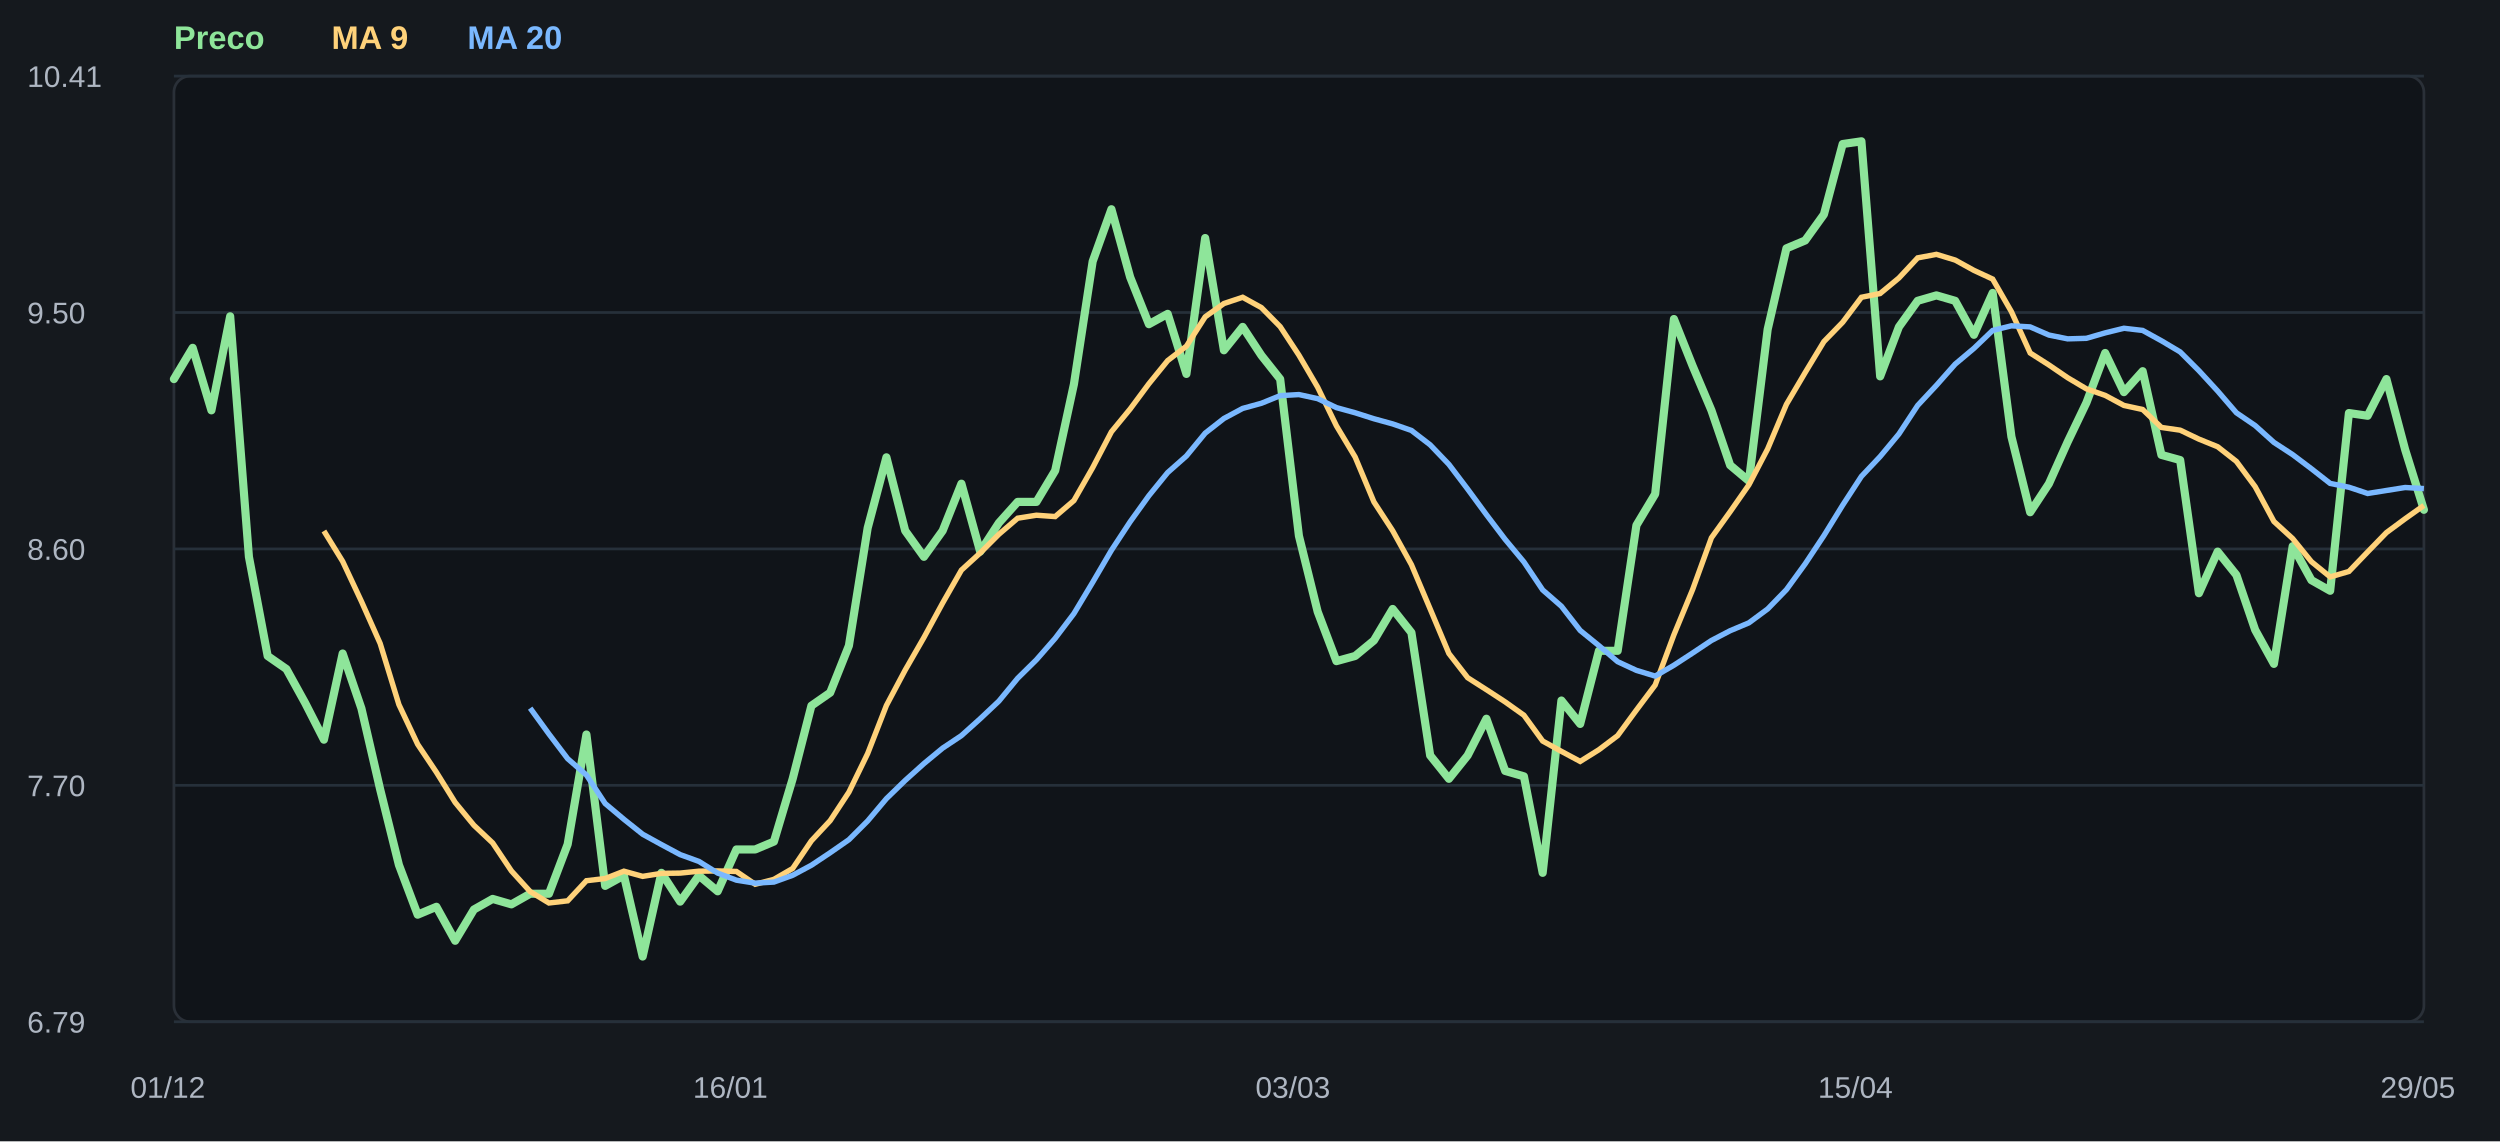
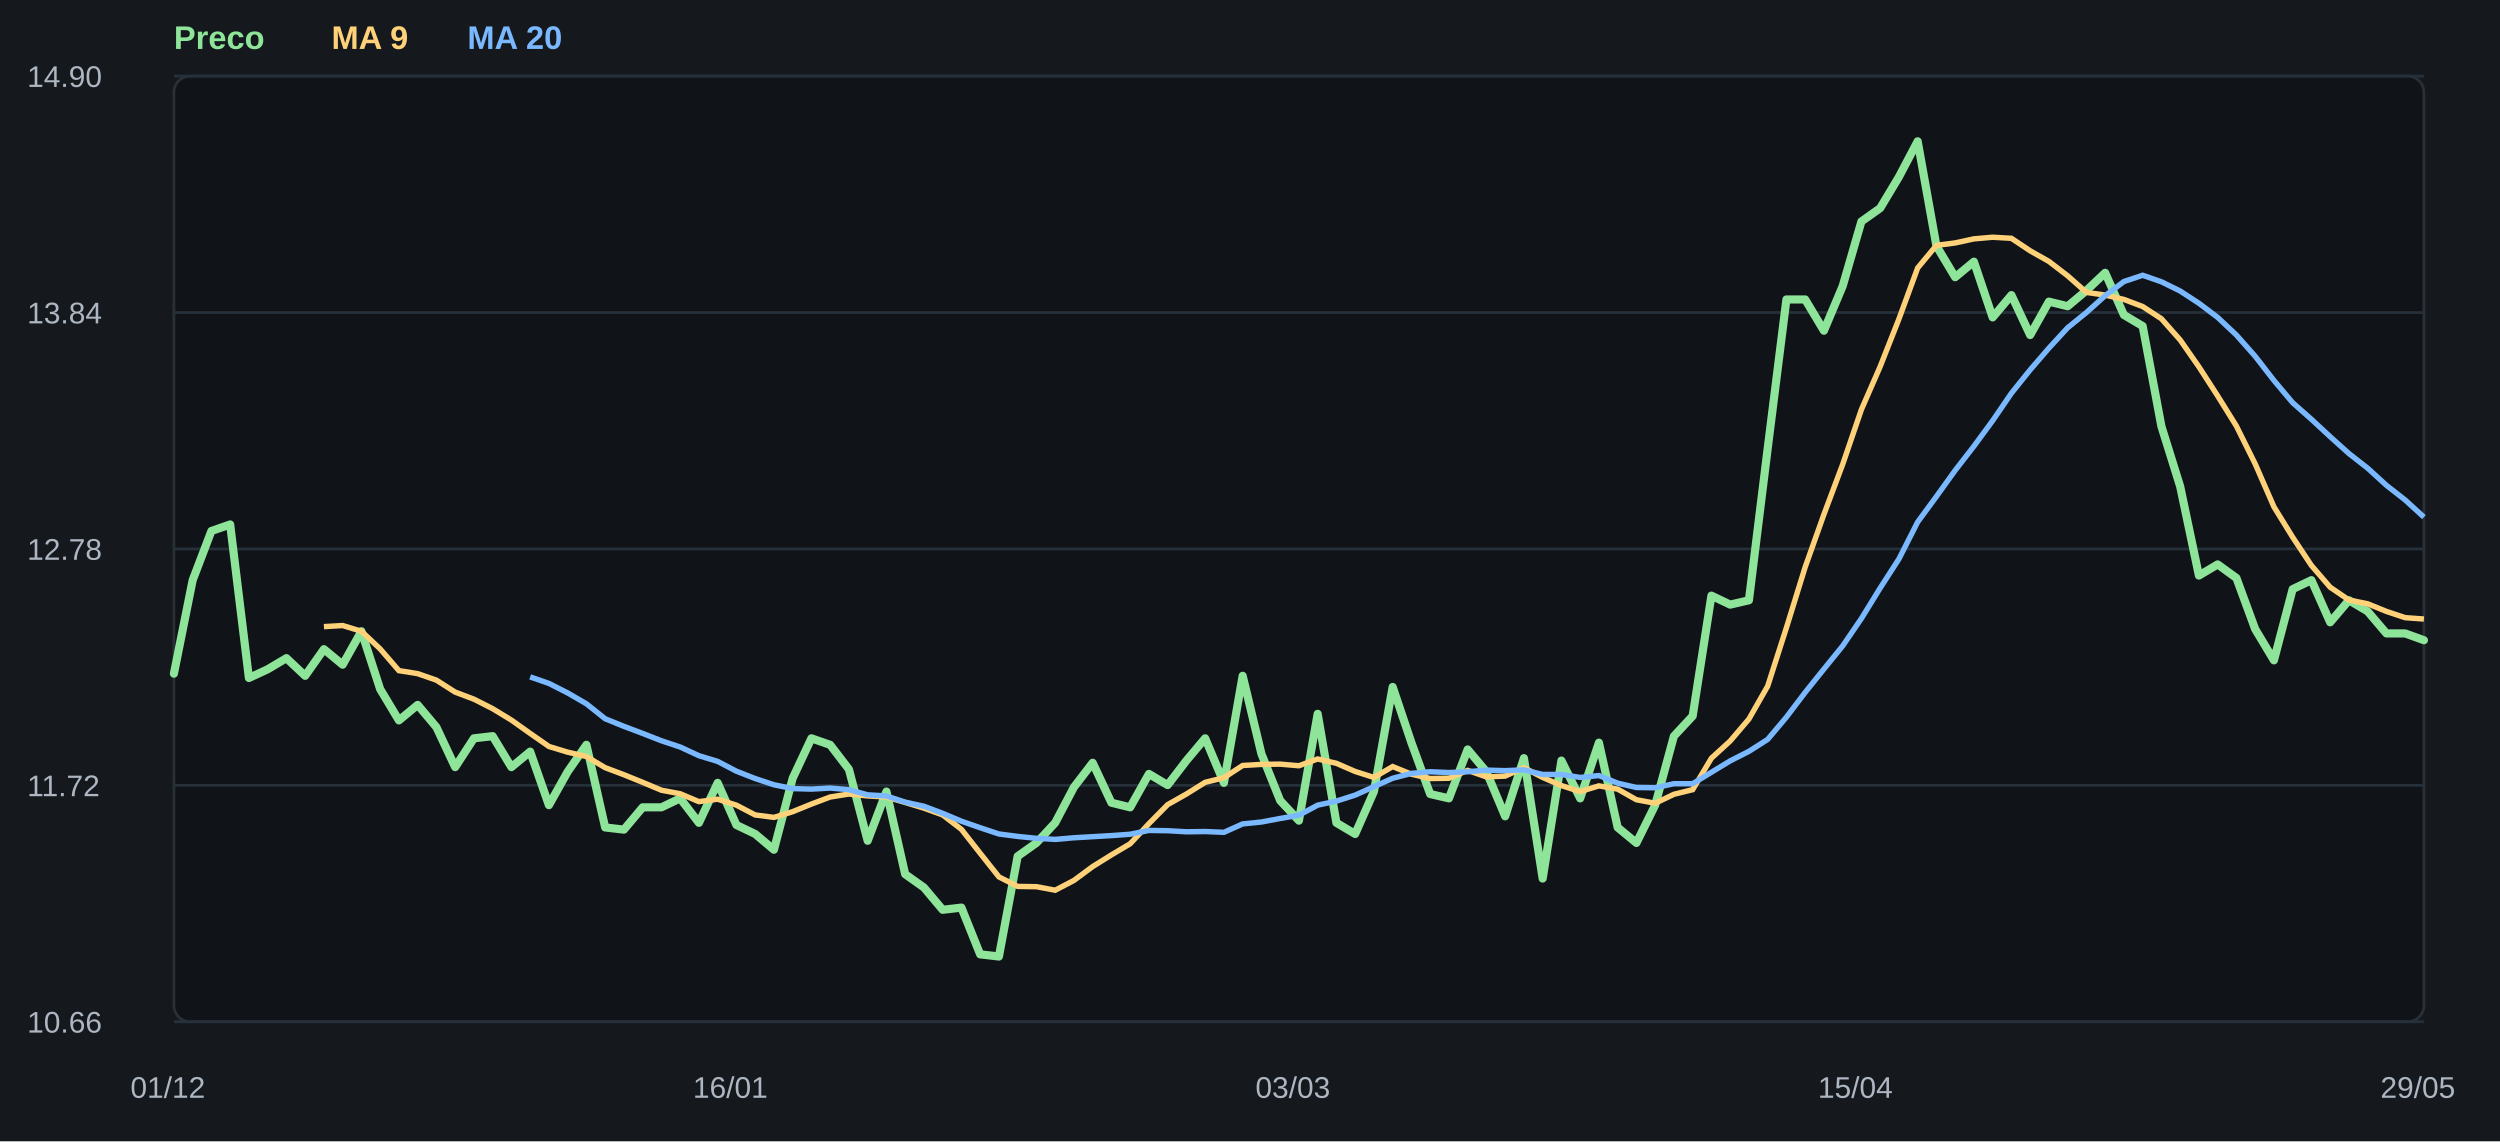
<svg xmlns="http://www.w3.org/2000/svg" width="920" height="420" viewBox="0 0 920 420">
  <rect width="100%" height="100%" fill="#15191E" />
  <rect x="64" y="28" width="828" height="348" rx="6" fill="#101419" stroke="#2A3038" />
  <text x="64" y="18" fill="#8EE59A" font-size="12" font-family="Arial" font-weight="700">Preco</text>
  <text x="122" y="18" fill="#FFD27A" font-size="12" font-family="Arial" font-weight="700">MA 9</text>
  <text x="172" y="18" fill="#7AB8FF" font-size="12" font-family="Arial" font-weight="700">MA 20</text>
  <line x1="64" y1="376.0" x2="892" y2="376.0" stroke="#26303A" stroke-width="1" />
-   <text x="10" y="380.0" fill="#AEB6C2" font-size="11" font-family="Arial">6.79</text>
+   <text x="10" y="380.0" fill="#AEB6C2" font-size="11" font-family="Arial">10.66</text>
  <line x1="64" y1="289.0" x2="892" y2="289.0" stroke="#26303A" stroke-width="1" />
-   <text x="10" y="293.0" fill="#AEB6C2" font-size="11" font-family="Arial">7.70</text>
+   <text x="10" y="293.0" fill="#AEB6C2" font-size="11" font-family="Arial">11.72</text>
  <line x1="64" y1="202.0" x2="892" y2="202.0" stroke="#26303A" stroke-width="1" />
-   <text x="10" y="206.0" fill="#AEB6C2" font-size="11" font-family="Arial">8.60</text>
+   <text x="10" y="206.0" fill="#AEB6C2" font-size="11" font-family="Arial">12.78</text>
  <line x1="64" y1="115.0" x2="892" y2="115.0" stroke="#26303A" stroke-width="1" />
-   <text x="10" y="119.0" fill="#AEB6C2" font-size="11" font-family="Arial">9.50</text>
+   <text x="10" y="119.0" fill="#AEB6C2" font-size="11" font-family="Arial">13.84</text>
  <line x1="64" y1="28.0" x2="892" y2="28.0" stroke="#26303A" stroke-width="1" />
-   <text x="10" y="32.0" fill="#AEB6C2" font-size="11" font-family="Arial">10.41</text>
-   <polyline points="64.0,139.5 70.9,128.0 77.8,151.0 84.7,116.4 91.6,204.9 98.5,241.4 105.4,246.2 112.3,258.7 119.2,272.2 126.1,240.5 133.0,260.7 139.9,290.5 146.8,318.3 153.7,336.6 160.6,333.7 167.5,346.2 174.4,334.7 181.3,330.8 188.2,332.8 195.1,328.9 202.0,328.9 208.9,310.7 215.8,270.3 222.7,326.0 229.6,322.2 236.5,352.0 243.4,321.2 250.3,331.8 257.2,322.2 264.1,328.0 271.0,312.6 277.9,312.6 284.8,309.7 291.7,286.6 298.6,259.7 305.5,254.9 312.4,237.6 319.3,194.3 326.2,168.3 333.1,195.3 340.0,204.9 346.9,195.3 353.8,178.0 360.7,203.0 367.6,192.4 374.5,184.7 381.4,184.7 388.3,173.2 395.2,141.4 402.1,96.2 409.0,77.0 415.9,102.0 422.8,119.3 429.7,115.5 436.6,137.6 443.5,87.6 450.4,128.9 457.3,120.3 464.2,130.8 471.1,139.5 478.0,197.2 484.9,225.1 491.8,243.3 498.7,241.4 505.6,235.7 512.5,224.1 519.4,232.8 526.3,278.0 533.2,286.6 540.1,278.0 547.0,264.5 553.9,283.7 560.8,285.7 567.7,321.2 574.6,257.8 581.5,266.4 588.4,239.5 595.3,239.5 602.2,193.3 609.1,181.8 616.0,117.4 622.9,134.7 629.8,151.0 636.7,171.2 643.6,177.0 650.5,121.2 657.4,91.4 664.3,88.5 671.2,78.9 678.1,53.0 685.0,52.0 691.9,138.5 698.8,120.3 705.7,110.7 712.6,108.7 719.5,110.7 726.4,123.2 733.3,107.8 740.2,160.7 747.1,188.5 754.0,178.0 760.9,162.6 767.8,148.2 774.7,129.9 781.6,144.3 788.5,136.6 795.4,167.4 802.3,169.3 809.2,218.3 816.1,203.0 823.0,211.6 829.9,231.8 836.8,244.3 843.7,201.0 850.6,213.5 857.5,217.4 864.4,152.0 871.3,153.0 878.2,139.5 885.1,165.5 892.0,187.6" fill="none" stroke="#8EE59A" stroke-width="3" stroke-linecap="round" stroke-linejoin="round" />
-   <polyline points="119.2,195.4 126.1,206.6 133.0,221.3 139.9,236.8 146.8,259.3 153.7,273.9 160.6,284.2 167.5,295.3 174.4,303.7 181.3,310.2 188.2,320.5 195.1,328.1 202.0,332.3 208.9,331.5 215.8,324.1 222.7,323.3 229.6,320.6 236.5,322.5 243.4,321.4 250.3,321.3 257.2,320.6 264.1,320.5 271.0,320.7 277.9,325.4 284.8,323.6 291.7,319.6 298.6,309.4 305.5,302.0 312.4,291.5 319.3,277.3 326.2,259.6 333.1,246.6 340.0,234.6 346.9,221.9 353.8,209.8 360.7,203.5 367.6,196.6 374.5,190.7 381.4,189.6 388.3,190.1 395.2,184.2 402.1,172.1 409.0,158.9 415.9,150.5 422.8,141.2 429.7,132.7 436.6,127.4 443.5,116.6 450.4,111.7 457.3,109.4 464.2,113.2 471.1,120.2 478.0,130.7 484.9,142.5 491.8,156.7 498.7,168.2 505.6,184.7 512.5,195.3 519.4,207.8 526.3,224.1 533.2,240.5 540.1,249.4 547.0,253.8 553.9,258.3 560.8,263.2 567.7,272.7 574.6,276.5 581.5,280.2 588.4,275.9 595.3,270.7 602.2,261.3 609.1,252.1 616.0,233.6 622.9,216.9 629.8,197.9 636.7,188.3 643.6,178.4 650.5,165.2 657.4,148.8 664.3,137.1 671.2,125.7 678.1,118.6 685.0,109.4 691.9,108.0 698.8,102.3 705.7,94.9 712.6,93.6 719.5,95.7 726.4,99.5 733.3,102.7 740.2,114.7 747.1,129.9 754.0,134.3 760.9,139.0 767.8,143.1 774.7,145.5 781.6,149.2 788.5,150.7 795.4,157.3 802.3,158.3 809.2,161.6 816.1,164.4 823.0,169.8 829.9,179.1 836.8,191.9 843.7,198.2 850.6,206.7 857.5,212.3 864.4,210.3 871.3,203.1 878.2,196.0 885.1,190.9 892.0,186.0" fill="none" stroke="#FFD27A" stroke-width="2" />
-   <polyline points="195.1,260.6 202.0,270.1 208.9,279.2 215.8,285.2 222.7,295.7 229.6,301.5 236.5,307.0 243.4,310.8 250.3,314.5 257.2,317.0 264.1,321.3 271.0,323.9 277.9,325.0 284.8,324.6 291.7,322.1 298.6,318.4 305.5,313.8 312.4,309.0 319.3,302.1 326.2,293.9 333.1,287.2 340.0,281.0 346.9,275.3 353.8,270.7 360.7,264.5 367.6,258.0 374.5,249.6 381.4,242.8 388.3,234.9 395.2,225.8 402.1,214.3 409.0,202.5 415.9,192.0 422.8,182.4 429.7,173.9 436.6,167.8 443.5,159.4 450.4,154.0 457.3,150.3 464.2,148.4 471.1,145.6 478.0,145.2 484.9,146.7 491.8,150.0 498.7,151.9 505.6,154.1 512.5,156.0 519.4,158.4 526.3,163.7 533.2,170.9 540.1,180.0 547.0,189.4 553.9,198.5 560.8,206.8 567.7,217.1 574.6,223.1 581.5,232.0 588.4,237.6 595.3,243.5 602.2,246.7 609.1,248.8 616.0,244.8 622.9,240.3 629.8,235.7 636.7,232.1 643.6,229.2 650.5,224.1 657.4,217.0 664.3,207.5 671.2,197.1 678.1,185.9 685.0,175.3 691.9,168.0 698.8,159.7 705.7,149.2 712.6,141.8 719.5,134.0 726.4,128.2 733.3,121.6 740.2,119.9 747.1,120.3 754.0,123.3 760.9,124.7 767.8,124.5 774.7,122.5 781.6,120.8 788.5,121.6 795.4,125.4 802.3,129.5 809.2,136.4 816.1,143.9 823.0,151.9 829.9,156.6 836.8,162.8 843.7,167.3 850.6,172.5 857.5,177.9 864.4,179.3 871.3,181.6 878.2,180.5 885.1,179.4 892.0,179.8" fill="none" stroke="#7AB8FF" stroke-width="2" />
+   <text x="10" y="32.0" fill="#AEB6C2" font-size="11" font-family="Arial">14.90</text>
+   <polyline points="64.0,247.9 70.9,213.5 77.8,195.4 84.7,193.0 91.6,249.5 98.5,246.3 105.4,242.2 112.3,248.7 119.2,238.9 126.1,244.6 133.0,232.3 139.9,253.6 146.8,265.1 153.7,259.4 160.6,267.6 167.5,282.3 174.4,271.7 181.3,270.9 188.2,282.3 195.1,276.6 202.0,296.3 208.9,284.0 215.8,274.1 222.7,304.5 229.6,305.3 236.5,297.1 243.4,297.1 250.3,293.8 257.2,302.8 264.1,288.1 271.0,303.6 277.9,306.9 284.8,312.7 291.7,286.4 298.6,271.7 305.5,274.1 312.4,283.1 319.3,309.4 326.2,291.3 333.1,321.7 340.0,326.6 346.9,334.8 353.8,334.0 360.7,351.2 367.6,352.0 374.5,315.1 381.4,310.2 388.3,302.8 395.2,289.7 402.1,280.7 409.0,295.4 415.9,297.1 422.8,284.8 429.7,288.9 436.6,279.9 443.5,271.7 450.4,288.1 457.3,248.7 464.2,277.4 471.1,294.6 478.0,302.0 484.9,262.7 491.8,302.8 498.7,306.9 505.6,291.3 512.5,252.8 519.4,273.3 526.3,292.2 533.2,293.8 540.1,275.8 547.0,284.0 553.9,300.4 560.8,279.0 567.7,323.3 574.6,279.9 581.5,293.8 588.4,273.3 595.3,304.5 602.2,310.2 609.1,296.3 616.0,270.9 622.9,263.5 629.8,219.2 636.7,222.5 643.6,220.9 650.5,165.1 657.4,110.2 664.3,110.2 671.2,121.7 678.1,105.3 685.0,81.5 691.9,76.6 698.8,65.1 705.7,52.0 712.6,90.5 719.5,102.0 726.4,96.3 733.3,116.8 740.2,108.6 747.1,123.3 754.0,111.0 760.9,112.7 767.8,106.9 774.7,100.4 781.6,115.9 788.5,120.0 795.4,156.9 802.3,179.0 809.2,211.8 816.1,207.7 823.0,212.7 829.9,231.5 836.8,243.0 843.7,216.8 850.6,213.5 857.5,229.0 864.4,220.9 871.3,225.0 878.2,233.1 885.1,233.1 892.0,235.6" fill="none" stroke="#8EE59A" stroke-width="3" stroke-linecap="round" stroke-linejoin="round" />
+   <polyline points="119.2,230.6 126.1,230.2 133.0,232.3 139.9,238.8 146.8,246.8 153.7,247.9 160.6,250.3 167.5,254.7 174.4,257.3 181.3,260.8 188.2,265.0 195.1,269.9 202.0,274.7 208.9,276.8 215.8,278.4 222.7,282.5 229.6,285.1 236.5,287.9 243.4,290.8 250.3,292.1 257.2,295.0 264.1,294.1 271.0,296.3 277.9,299.9 284.8,300.8 291.7,298.7 298.6,295.9 305.5,293.3 312.4,292.2 319.3,292.9 326.2,293.3 333.1,295.3 340.0,297.4 346.9,299.9 353.8,305.2 360.7,314.0 367.6,322.7 374.5,326.2 381.4,326.3 388.3,327.6 395.2,324.0 402.1,318.9 409.0,314.6 415.9,310.5 422.8,303.1 429.7,296.1 436.6,292.2 443.5,287.9 450.4,286.2 457.3,281.7 464.2,281.3 471.1,281.2 478.0,281.8 484.9,279.3 491.8,280.9 498.7,283.9 505.6,286.1 512.5,282.1 519.4,284.9 526.3,286.5 533.2,286.4 540.1,283.5 547.0,285.9 553.9,285.6 560.8,282.5 567.7,286.1 574.6,289.1 581.5,291.3 588.4,289.2 595.3,290.4 602.2,294.3 609.1,295.6 616.0,292.3 622.9,290.6 629.8,279.0 636.7,272.7 643.6,264.6 650.5,252.5 657.4,231.0 664.3,208.7 671.2,189.3 678.1,170.9 685.0,150.7 691.9,134.9 698.8,117.4 705.7,98.6 712.6,90.3 719.5,89.4 726.4,87.9 733.3,87.3 740.2,87.7 747.1,92.3 754.0,96.2 760.9,101.5 767.8,107.6 774.7,108.6 781.6,110.2 788.5,112.8 795.4,117.3 802.3,125.1 809.2,135.0 816.1,145.7 823.0,156.8 829.9,170.7 836.8,186.5 843.7,197.7 850.6,208.1 857.5,216.1 864.4,220.8 871.3,222.2 878.2,225.0 885.1,227.3 892.0,227.8" fill="none" stroke="#FFD27A" stroke-width="2" />
+   <polyline points="195.1,249.1 202.0,251.5 208.9,255.0 215.8,259.0 222.7,264.5 229.6,267.3 236.5,269.9 243.4,272.6 250.3,274.9 257.2,278.1 264.1,280.2 271.0,283.8 277.9,286.5 284.8,288.8 291.7,290.2 298.6,290.4 305.5,290.0 312.4,290.6 319.3,292.5 326.2,292.9 333.1,295.2 340.0,296.7 346.9,299.3 353.8,302.2 360.7,304.6 367.6,306.9 374.5,307.8 381.4,308.5 388.3,308.9 395.2,308.3 402.1,307.9 409.0,307.5 415.9,307.0 422.8,305.6 429.7,305.7 436.6,306.1 443.5,306.0 450.4,306.3 457.3,303.2 464.2,302.5 471.1,301.2 478.0,300.0 484.9,296.3 491.8,294.8 498.7,292.6 505.6,289.5 512.5,286.4 519.4,284.6 526.3,284.0 533.2,284.3 540.1,284.0 547.0,283.4 553.9,283.6 560.8,283.3 567.7,285.0 574.6,285.0 581.5,286.1 588.4,285.4 595.3,288.2 602.2,289.8 609.1,289.9 616.0,288.4 622.9,288.4 629.8,284.2 636.7,280.0 643.6,276.5 650.5,272.1 657.4,263.9 664.3,254.8 671.2,246.2 678.1,237.7 685.0,227.6 691.9,216.4 698.8,205.7 705.7,192.1 712.6,182.7 719.5,173.1 726.4,164.2 733.3,154.8 740.2,144.7 747.1,136.1 754.0,128.1 760.9,120.6 767.8,115.0 774.7,108.8 781.6,103.6 788.5,101.3 795.4,103.7 802.3,107.1 809.2,111.6 816.1,116.8 823.0,123.3 829.9,131.1 836.8,140.0 843.7,148.2 850.6,154.3 857.5,160.7 864.4,166.9 871.3,172.3 878.2,178.6 885.1,184.0 892.0,190.3" fill="none" stroke="#7AB8FF" stroke-width="2" />
  <text x="48.0" y="404" fill="#AEB6C2" font-size="11" font-family="Arial">01/12</text>
  <text x="255.0" y="404" fill="#AEB6C2" font-size="11" font-family="Arial">16/01</text>
  <text x="462.0" y="404" fill="#AEB6C2" font-size="11" font-family="Arial">03/03</text>
  <text x="669.0" y="404" fill="#AEB6C2" font-size="11" font-family="Arial">15/04</text>
  <text x="876.0" y="404" fill="#AEB6C2" font-size="11" font-family="Arial">29/05</text>
</svg>
